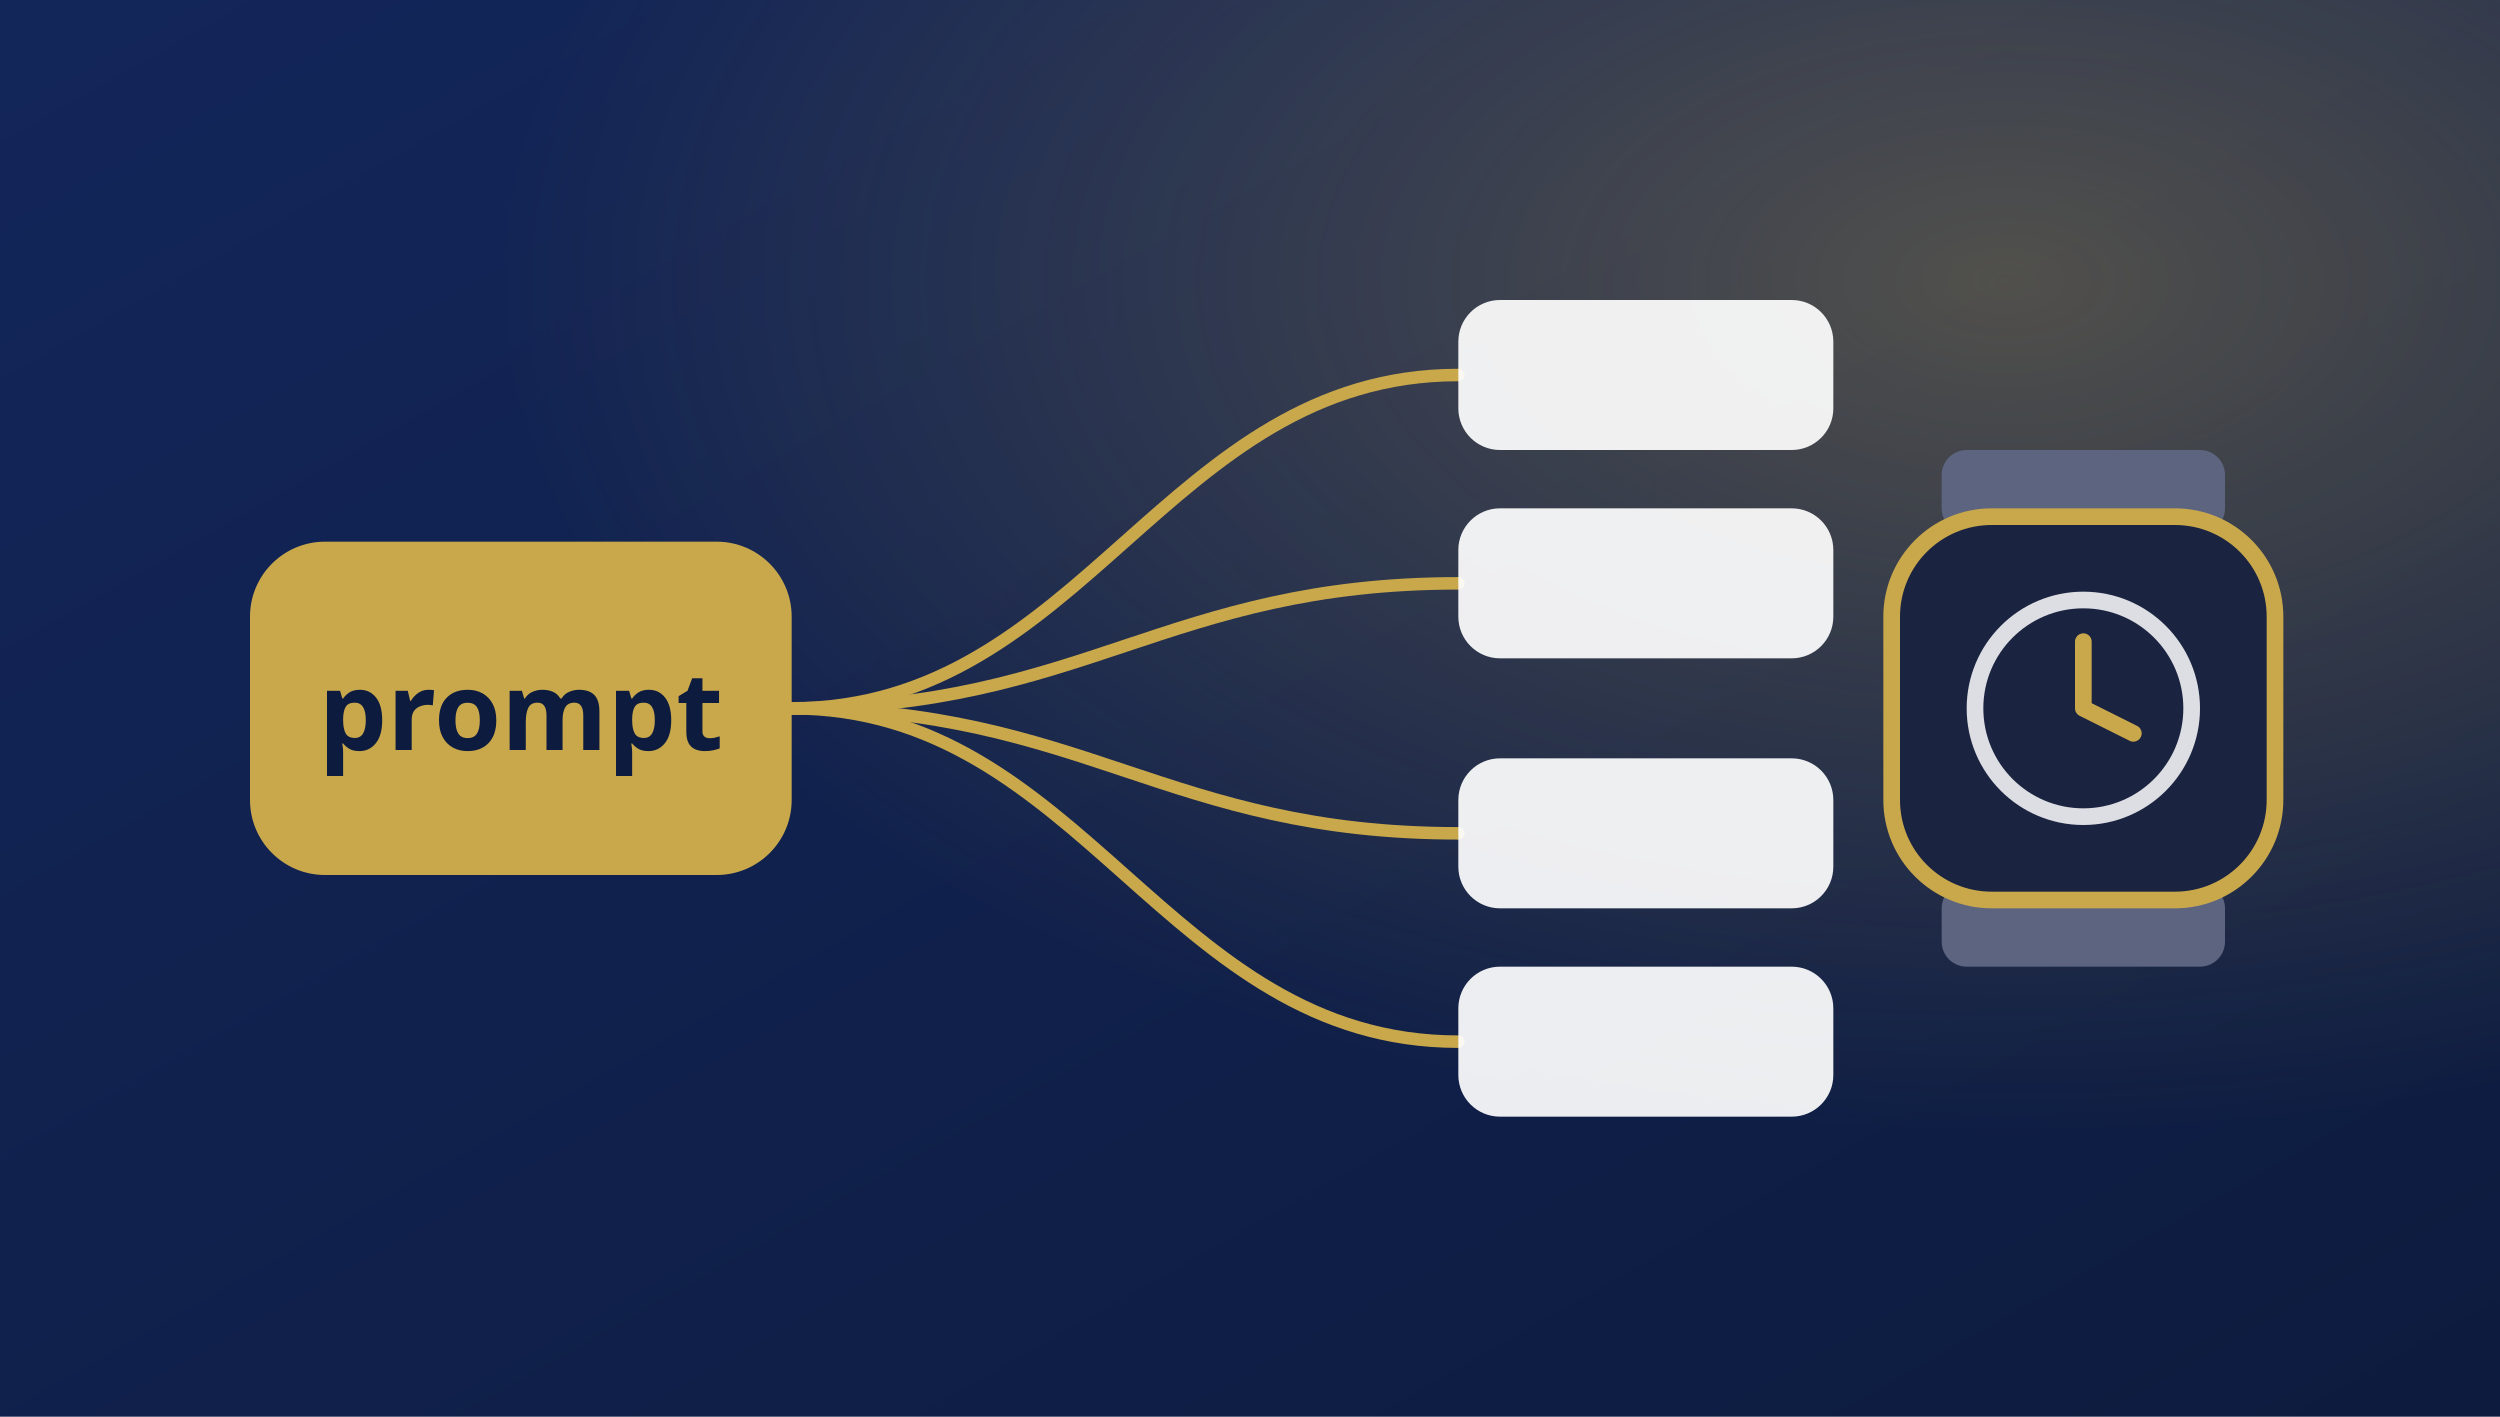
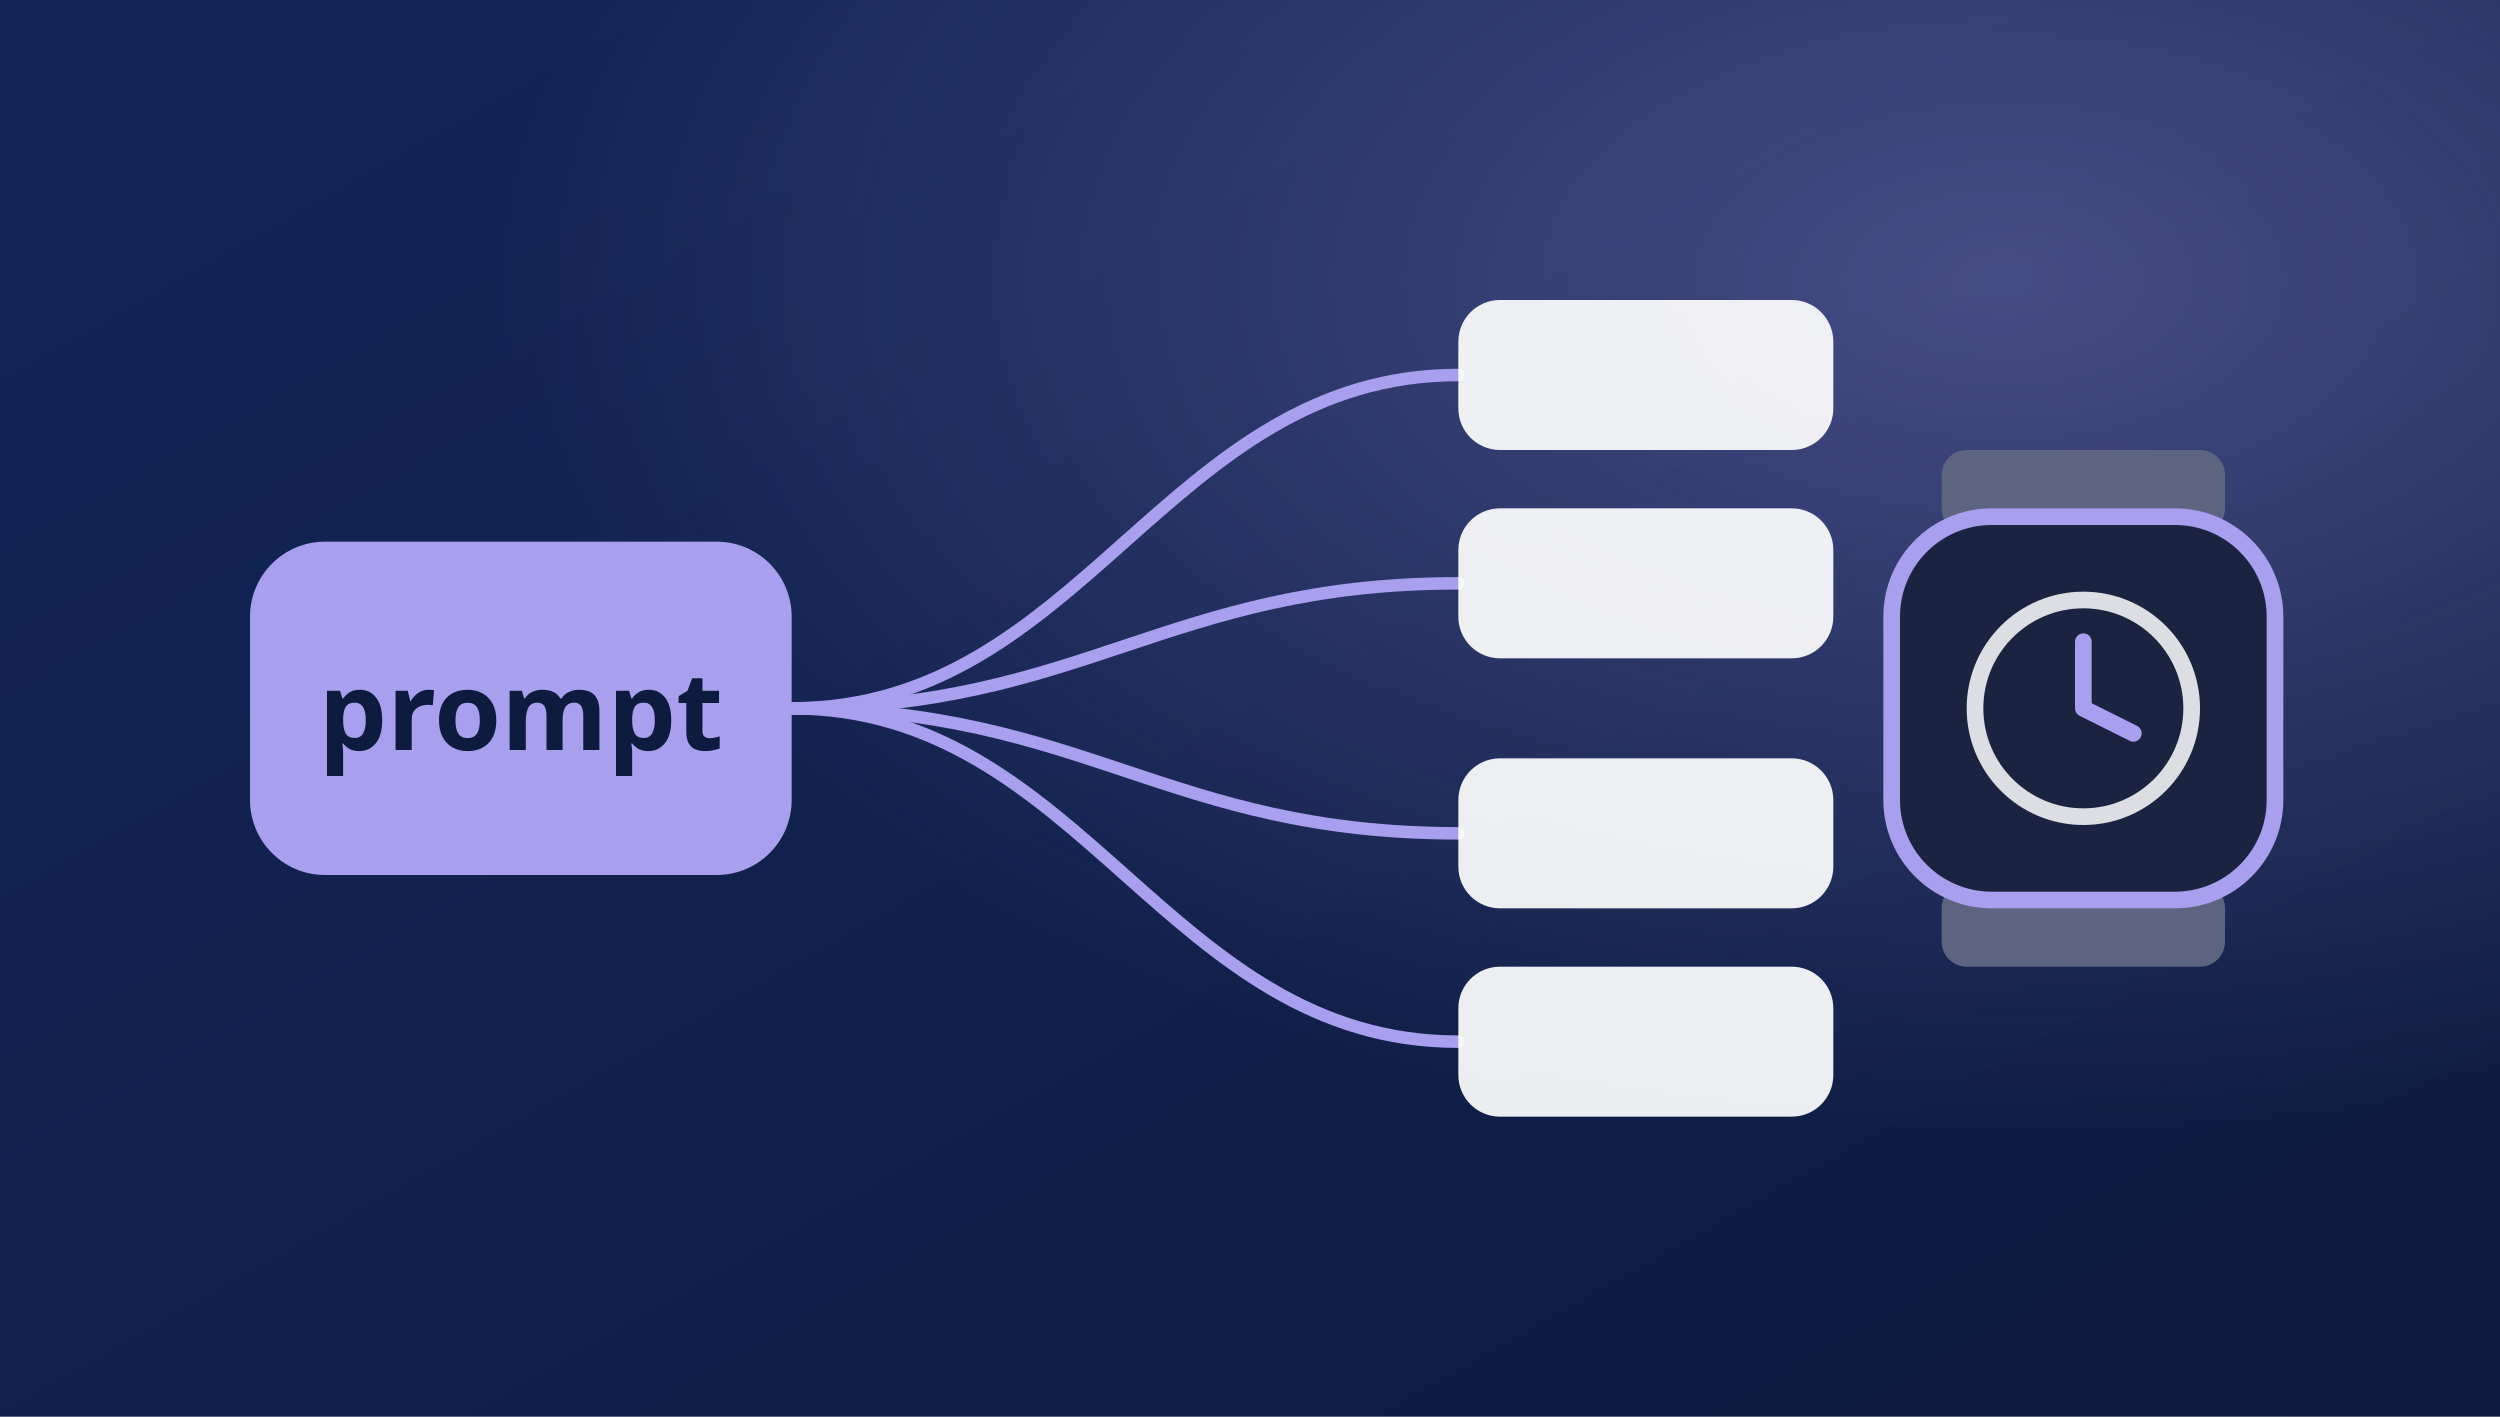
<svg xmlns="http://www.w3.org/2000/svg" viewBox="0 0 600 340">
  <defs>
    <linearGradient id="g" x1="0" y1="0" x2="1" y2="1">
      <stop offset="0" stop-color="#13265A" />
      <stop offset="1" stop-color="#0D1B3E" />
    </linearGradient>
    <radialGradient id="r" cx=".8" cy=".2" r=".6">
-       <stop offset="0" stop-color="#C9A84C" stop-opacity=".35" />
-       <stop offset="1" stop-color="#C9A84C" stop-opacity="0" />
+       <stop offset="0" stop-color="#A89FEF" stop-opacity=".35" />
+       <stop offset="1" stop-color="#A89FEF" stop-opacity="0" />
    </radialGradient>
  </defs>
  <rect width="600" height="340" fill="url(#g)" />
  <rect width="600" height="340" fill="url(#r)" />
-   <g fill="none" stroke="#C9A84C" stroke-width="3" stroke-linecap="round">
+   <g fill="none" stroke="#A89FEF" stroke-width="3" stroke-linecap="round">
    <path d="M190 170 C 260 170 280 90 350 90" />
    <path d="M190 170 C 260 170 280 140 350 140" />
    <path d="M190 170 C 260 170 280 200 350 200" />
    <path d="M190 170 C 260 170 280 250 350 250" />
  </g>
-   <rect x="60" y="130" width="130" height="80" rx="18" fill="#C9A84C" />
+   <rect x="60" y="130" width="130" height="80" rx="18" fill="#A89FEF" />
  <text x="125" y="180" font-family="Plus Jakarta Sans,sans-serif" font-weight="800" font-size="26" fill="#0D1B3E" text-anchor="middle">prompt</text>
  <g fill="#fff" fill-opacity=".92">
    <rect x="350" y="72" width="90" height="36" rx="10" />
    <rect x="350" y="122" width="90" height="36" rx="10" />
    <rect x="350" y="182" width="90" height="36" rx="10" />
    <rect x="350" y="232" width="90" height="36" rx="10" />
  </g>
  <g transform="translate(500 170)">
    <rect x="-34" y="-62" width="68" height="20" rx="6" fill="#5C6480" />
    <rect x="-34" y="42" width="68" height="20" rx="6" fill="#5C6480" />
-     <rect x="-46" y="-46" width="92" height="92" rx="24" fill="#1A2340" stroke="#C9A84C" stroke-width="4" />
+     <rect x="-46" y="-46" width="92" height="92" rx="24" fill="#1A2340" stroke="#A89FEF" stroke-width="4" />
    <circle r="26" fill="none" stroke="#fff" stroke-width="4" stroke-opacity=".85" />
-     <path d="M0 0 L0 -16 M0 0 L12 6" stroke="#C9A84C" stroke-width="4" stroke-linecap="round" />
+     <path d="M0 0 L0 -16 M0 0 L12 6" stroke="#A89FEF" stroke-width="4" stroke-linecap="round" />
  </g>
</svg>
